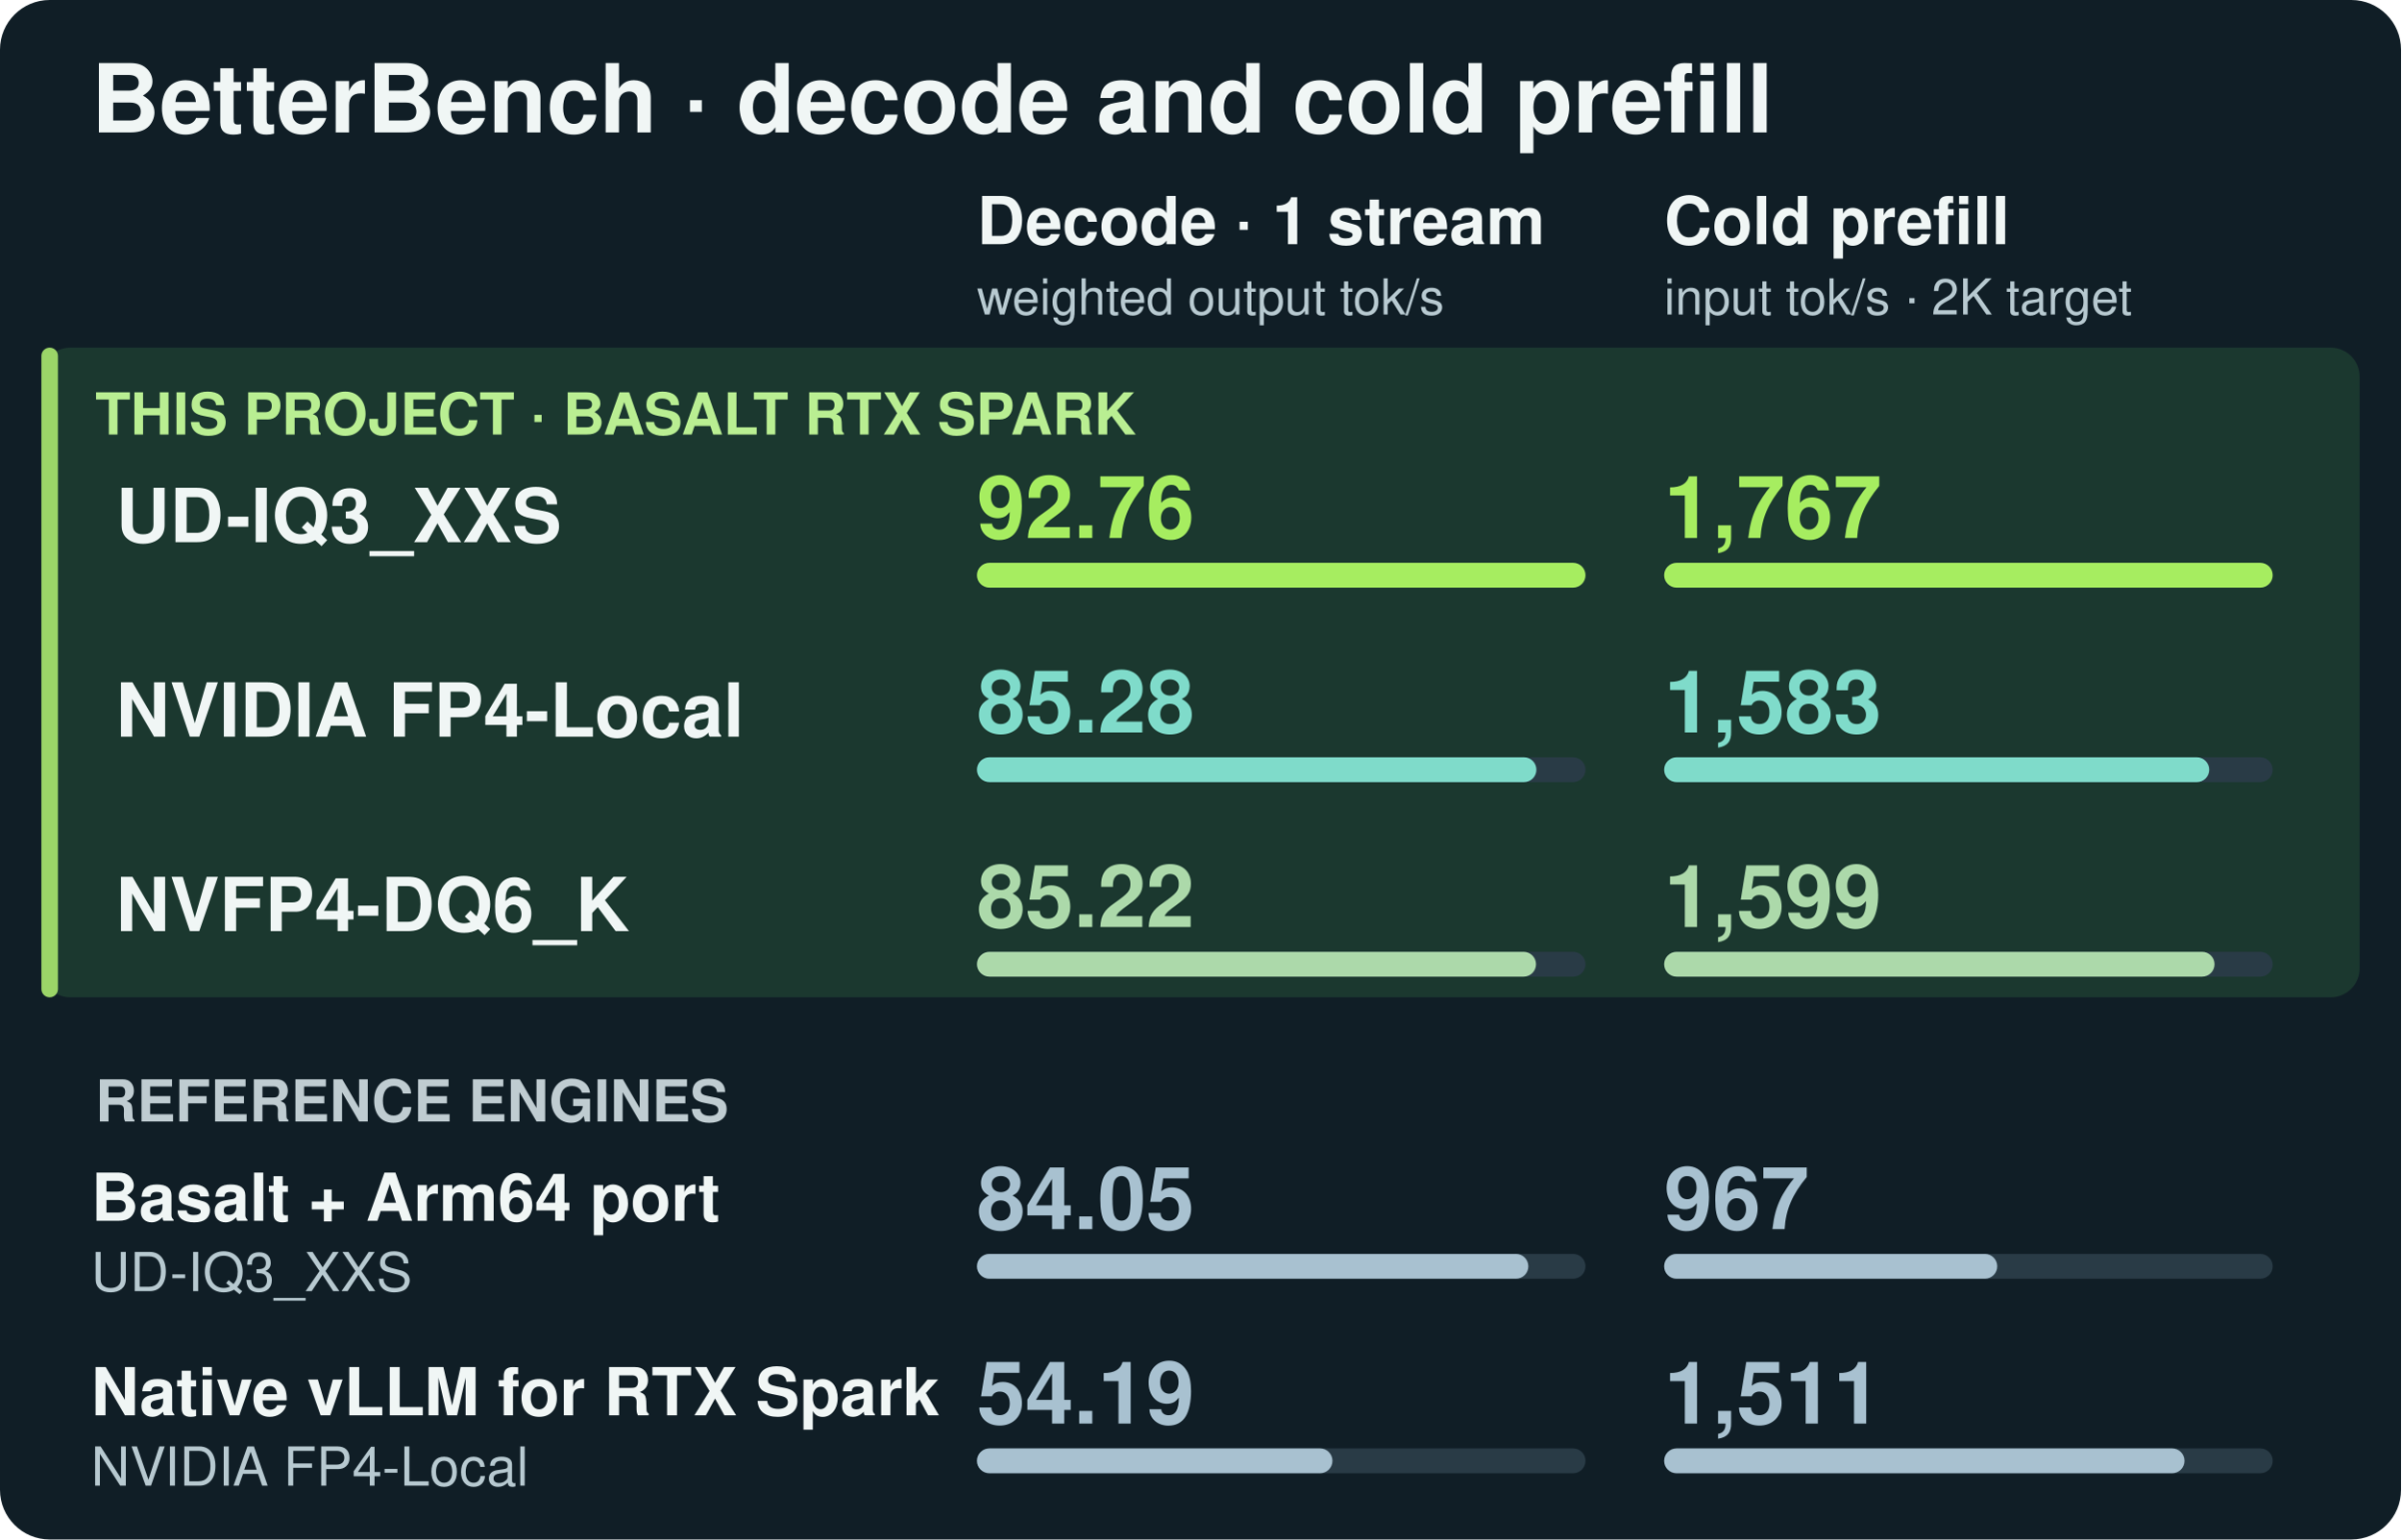
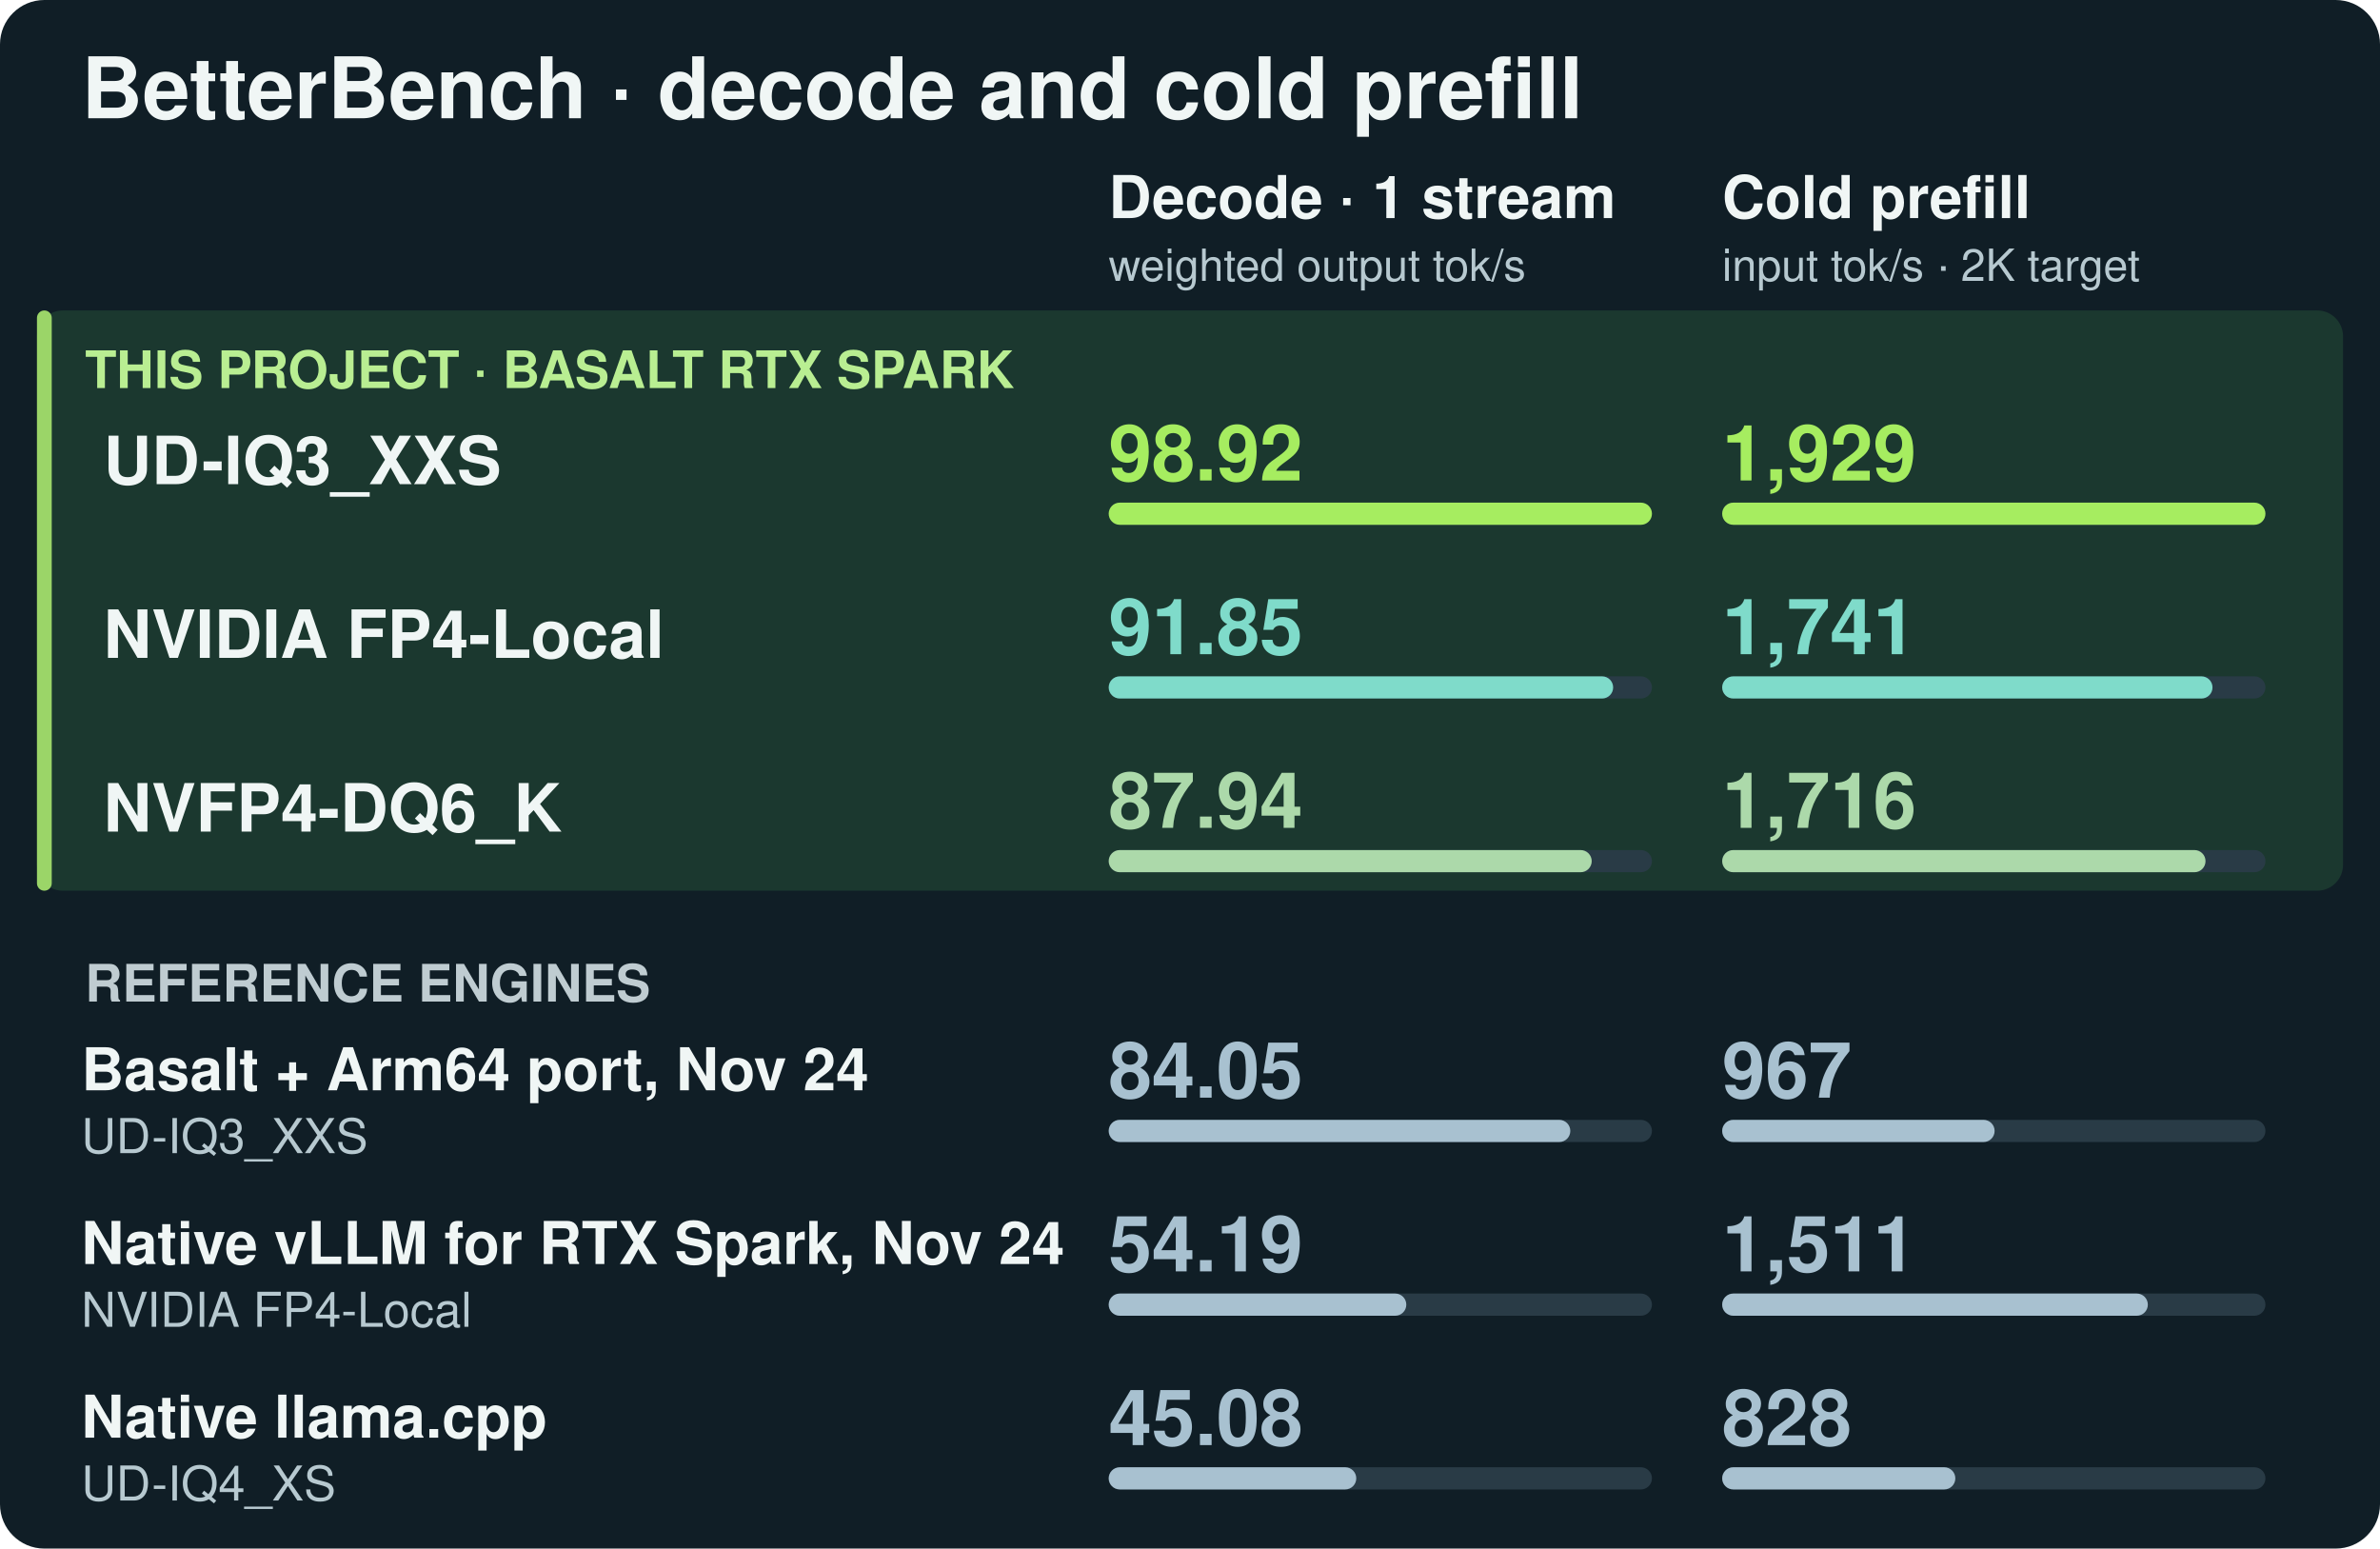
- <svg xmlns="http://www.w3.org/2000/svg" width="580" height="372" viewBox="0 0 580 372" role="img" aria-labelledby="title desc" font-family="Segoe UI, Helvetica, Arial, sans-serif">
-   <rect width="580" height="372" rx="12" fill="#101e26" />
+ <svg xmlns="http://www.w3.org/2000/svg" width="644" height="419" viewBox="0 0 644 419" role="img" aria-labelledby="title desc" font-family="Segoe UI, Helvetica, Arial, sans-serif">
+   <rect width="644" height="419" rx="12" fill="#101e26" />
  <text x="22" y="32" font-size="23" font-weight="700" fill="#f0f6f5">BetterBench · decode and cold prefill</text>
-   <rect x="10" y="84" width="560" height="157" rx="7" fill="#1b382f" />
+   <rect x="10" y="84" width="624" height="157" rx="7" fill="#1b382f" />
  <rect x="10" y="84" width="4" height="157" rx="2" fill="#9bd568" />
  <text x="23" y="105" font-size="14" font-weight="700" fill="#b9ee92">THIS PROJECT · BASALT RTX SPARK</text>
  <text x="23" y="271" font-size="14" font-weight="700" fill="#bfccd1">REFERENCE ENGINES</text>
-   <text x="236" y="59" font-size="16" font-weight="600" fill="#f0f6f5">Decode · 1 stream</text>
-   <text x="236" y="76" font-size="12" fill="#b7c9d0">weighted output tok/s</text>
-   <text x="236" y="130" font-size="21" font-weight="700" fill="#a6ed60">92.76</text>
-   <rect x="236" y="136" width="147" height="6" rx="3" fill="#293b46" />
-   <rect x="236" y="136" width="147.00" height="6" rx="3" fill="#a6ed60" />
-   <text x="236" y="177" font-size="21" font-weight="700" fill="#7fdbca">85.28</text>
-   <rect x="236" y="183" width="147" height="6" rx="3" fill="#293b46" />
-   <rect x="236" y="183" width="135.14" height="6" rx="3" fill="#7fdbca" />
-   <text x="236" y="224" font-size="21" font-weight="700" fill="#acd9aa">85.22</text>
-   <rect x="236" y="230" width="147" height="6" rx="3" fill="#293b46" />
-   <rect x="236" y="230" width="135.05" height="6" rx="3" fill="#acd9aa" />
-   <text x="236" y="297" font-size="21" font-weight="700" fill="#a8c1d0">84.05</text>
-   <rect x="236" y="303" width="147" height="6" rx="3" fill="#293b46" />
-   <rect x="236" y="303" width="133.19" height="6" rx="3" fill="#a8c1d0" />
-   <text x="236" y="344" font-size="21" font-weight="700" fill="#a8c1d0">54.19</text>
-   <rect x="236" y="350" width="147" height="6" rx="3" fill="#293b46" />
-   <rect x="236" y="350" width="85.87" height="6" rx="3" fill="#a8c1d0" />
-   <text x="402" y="59" font-size="16" font-weight="600" fill="#f0f6f5">Cold prefill</text>
-   <text x="402" y="76" font-size="12" fill="#b7c9d0">input tok/s · 2K target</text>
-   <text x="402" y="130" font-size="21" font-weight="700" fill="#a6ed60">1,767</text>
-   <rect x="402" y="136" width="147" height="6" rx="3" fill="#293b46" />
-   <rect x="402" y="136" width="147.00" height="6" rx="3" fill="#a6ed60" />
-   <text x="402" y="177" font-size="21" font-weight="700" fill="#7fdbca">1,583</text>
-   <rect x="402" y="183" width="147" height="6" rx="3" fill="#293b46" />
-   <rect x="402" y="183" width="131.67" height="6" rx="3" fill="#7fdbca" />
-   <text x="402" y="224" font-size="21" font-weight="700" fill="#acd9aa">1,599</text>
-   <rect x="402" y="230" width="147" height="6" rx="3" fill="#293b46" />
-   <rect x="402" y="230" width="132.95" height="6" rx="3" fill="#acd9aa" />
-   <text x="402" y="297" font-size="21" font-weight="700" fill="#a8c1d0">967</text>
-   <rect x="402" y="303" width="147" height="6" rx="3" fill="#293b46" />
-   <rect x="402" y="303" width="80.46" height="6" rx="3" fill="#a8c1d0" />
-   <text x="402" y="344" font-size="21" font-weight="700" fill="#a8c1d0">1,511</text>
-   <rect x="402" y="350" width="147" height="6" rx="3" fill="#293b46" />
-   <rect x="402" y="350" width="125.70" height="6" rx="3" fill="#a8c1d0" />
+   <text x="300" y="59" font-size="16" font-weight="600" fill="#f0f6f5">Decode · 1 stream</text>
+   <text x="300" y="76" font-size="12" fill="#b7c9d0">weighted output tok/s</text>
+   <text x="300" y="130" font-size="21" font-weight="700" fill="#a6ed60">98.92</text>
+   <rect x="300" y="136" width="147" height="6" rx="3" fill="#293b46" />
+   <rect x="300" y="136" width="147.00" height="6" rx="3" fill="#a6ed60" />
+   <text x="300" y="177" font-size="21" font-weight="700" fill="#7fdbca">91.85</text>
+   <rect x="300" y="183" width="147" height="6" rx="3" fill="#293b46" />
+   <rect x="300" y="183" width="136.50" height="6" rx="3" fill="#7fdbca" />
+   <text x="300" y="224" font-size="21" font-weight="700" fill="#acd9aa">87.94</text>
+   <rect x="300" y="230" width="147" height="6" rx="3" fill="#293b46" />
+   <rect x="300" y="230" width="130.70" height="6" rx="3" fill="#acd9aa" />
+   <text x="300" y="297" font-size="21" font-weight="700" fill="#a8c1d0">84.05</text>
+   <rect x="300" y="303" width="147" height="6" rx="3" fill="#293b46" />
+   <rect x="300" y="303" width="124.91" height="6" rx="3" fill="#a8c1d0" />
+   <text x="300" y="344" font-size="21" font-weight="700" fill="#a8c1d0">54.19</text>
+   <rect x="300" y="350" width="147" height="6" rx="3" fill="#293b46" />
+   <rect x="300" y="350" width="80.53" height="6" rx="3" fill="#a8c1d0" />
+   <text x="300" y="391" font-size="21" font-weight="700" fill="#a8c1d0">45.08</text>
+   <rect x="300" y="397" width="147" height="6" rx="3" fill="#293b46" />
+   <rect x="300" y="397" width="66.99" height="6" rx="3" fill="#a8c1d0" />
+   <text x="466" y="59" font-size="16" font-weight="600" fill="#f0f6f5">Cold prefill</text>
+   <text x="466" y="76" font-size="12" fill="#b7c9d0">input tok/s · 2K target</text>
+   <text x="466" y="130" font-size="21" font-weight="700" fill="#a6ed60">1,929</text>
+   <rect x="466" y="136" width="147" height="6" rx="3" fill="#293b46" />
+   <rect x="466" y="136" width="147.00" height="6" rx="3" fill="#a6ed60" />
+   <text x="466" y="177" font-size="21" font-weight="700" fill="#7fdbca">1,741</text>
+   <rect x="466" y="183" width="147" height="6" rx="3" fill="#293b46" />
+   <rect x="466" y="183" width="132.68" height="6" rx="3" fill="#7fdbca" />
+   <text x="466" y="224" font-size="21" font-weight="700" fill="#acd9aa">1,716</text>
+   <rect x="466" y="230" width="147" height="6" rx="3" fill="#293b46" />
+   <rect x="466" y="230" width="130.79" height="6" rx="3" fill="#acd9aa" />
+   <text x="466" y="297" font-size="21" font-weight="700" fill="#a8c1d0">967</text>
+   <rect x="466" y="303" width="147" height="6" rx="3" fill="#293b46" />
+   <rect x="466" y="303" width="73.72" height="6" rx="3" fill="#a8c1d0" />
+   <text x="466" y="344" font-size="21" font-weight="700" fill="#a8c1d0">1,511</text>
+   <rect x="466" y="350" width="147" height="6" rx="3" fill="#293b46" />
+   <rect x="466" y="350" width="115.18" height="6" rx="3" fill="#a8c1d0" />
+   <text x="466" y="391" font-size="21" font-weight="700" fill="#a8c1d0">828</text>
+   <rect x="466" y="397" width="147" height="6" rx="3" fill="#293b46" />
+   <rect x="466" y="397" width="63.09" height="6" rx="3" fill="#a8c1d0" />
  <text x="28" y="131" font-size="18" font-weight="600" fill="#f0f6f5">UD-IQ3_XXS</text>
  <text x="28" y="178" font-size="18" font-weight="600" fill="#f0f6f5">NVIDIA FP4-Local</text>
  <text x="28" y="225" font-size="18" font-weight="600" fill="#f0f6f5">NVFP4-DQ6_K</text>
-   <text x="22" y="295" font-size="16" font-weight="600" fill="#f0f6f5">Basalt + Arm64 port</text>
+   <text x="22" y="295" font-size="16" font-weight="600" fill="#f0f6f5">Basalt + Arm64 port, Nov 24</text>
  <text x="22" y="312" font-size="13" fill="#b7c9d0">UD-IQ3_XXS</text>
-   <text x="22" y="342" font-size="16" font-weight="600" fill="#f0f6f5">Native vLLM for RTX Spark</text>
+   <text x="22" y="342" font-size="16" font-weight="600" fill="#f0f6f5">Native vLLM for RTX Spark, Nov 24</text>
  <text x="22" y="359" font-size="13" fill="#b7c9d0">NVIDIA FP4-Local</text>
+   <text x="22" y="389" font-size="16" font-weight="600" fill="#f0f6f5">Native llama.cpp</text>
+   <text x="22" y="406" font-size="13" fill="#b7c9d0">UD-IQ4_XS</text>
</svg>
